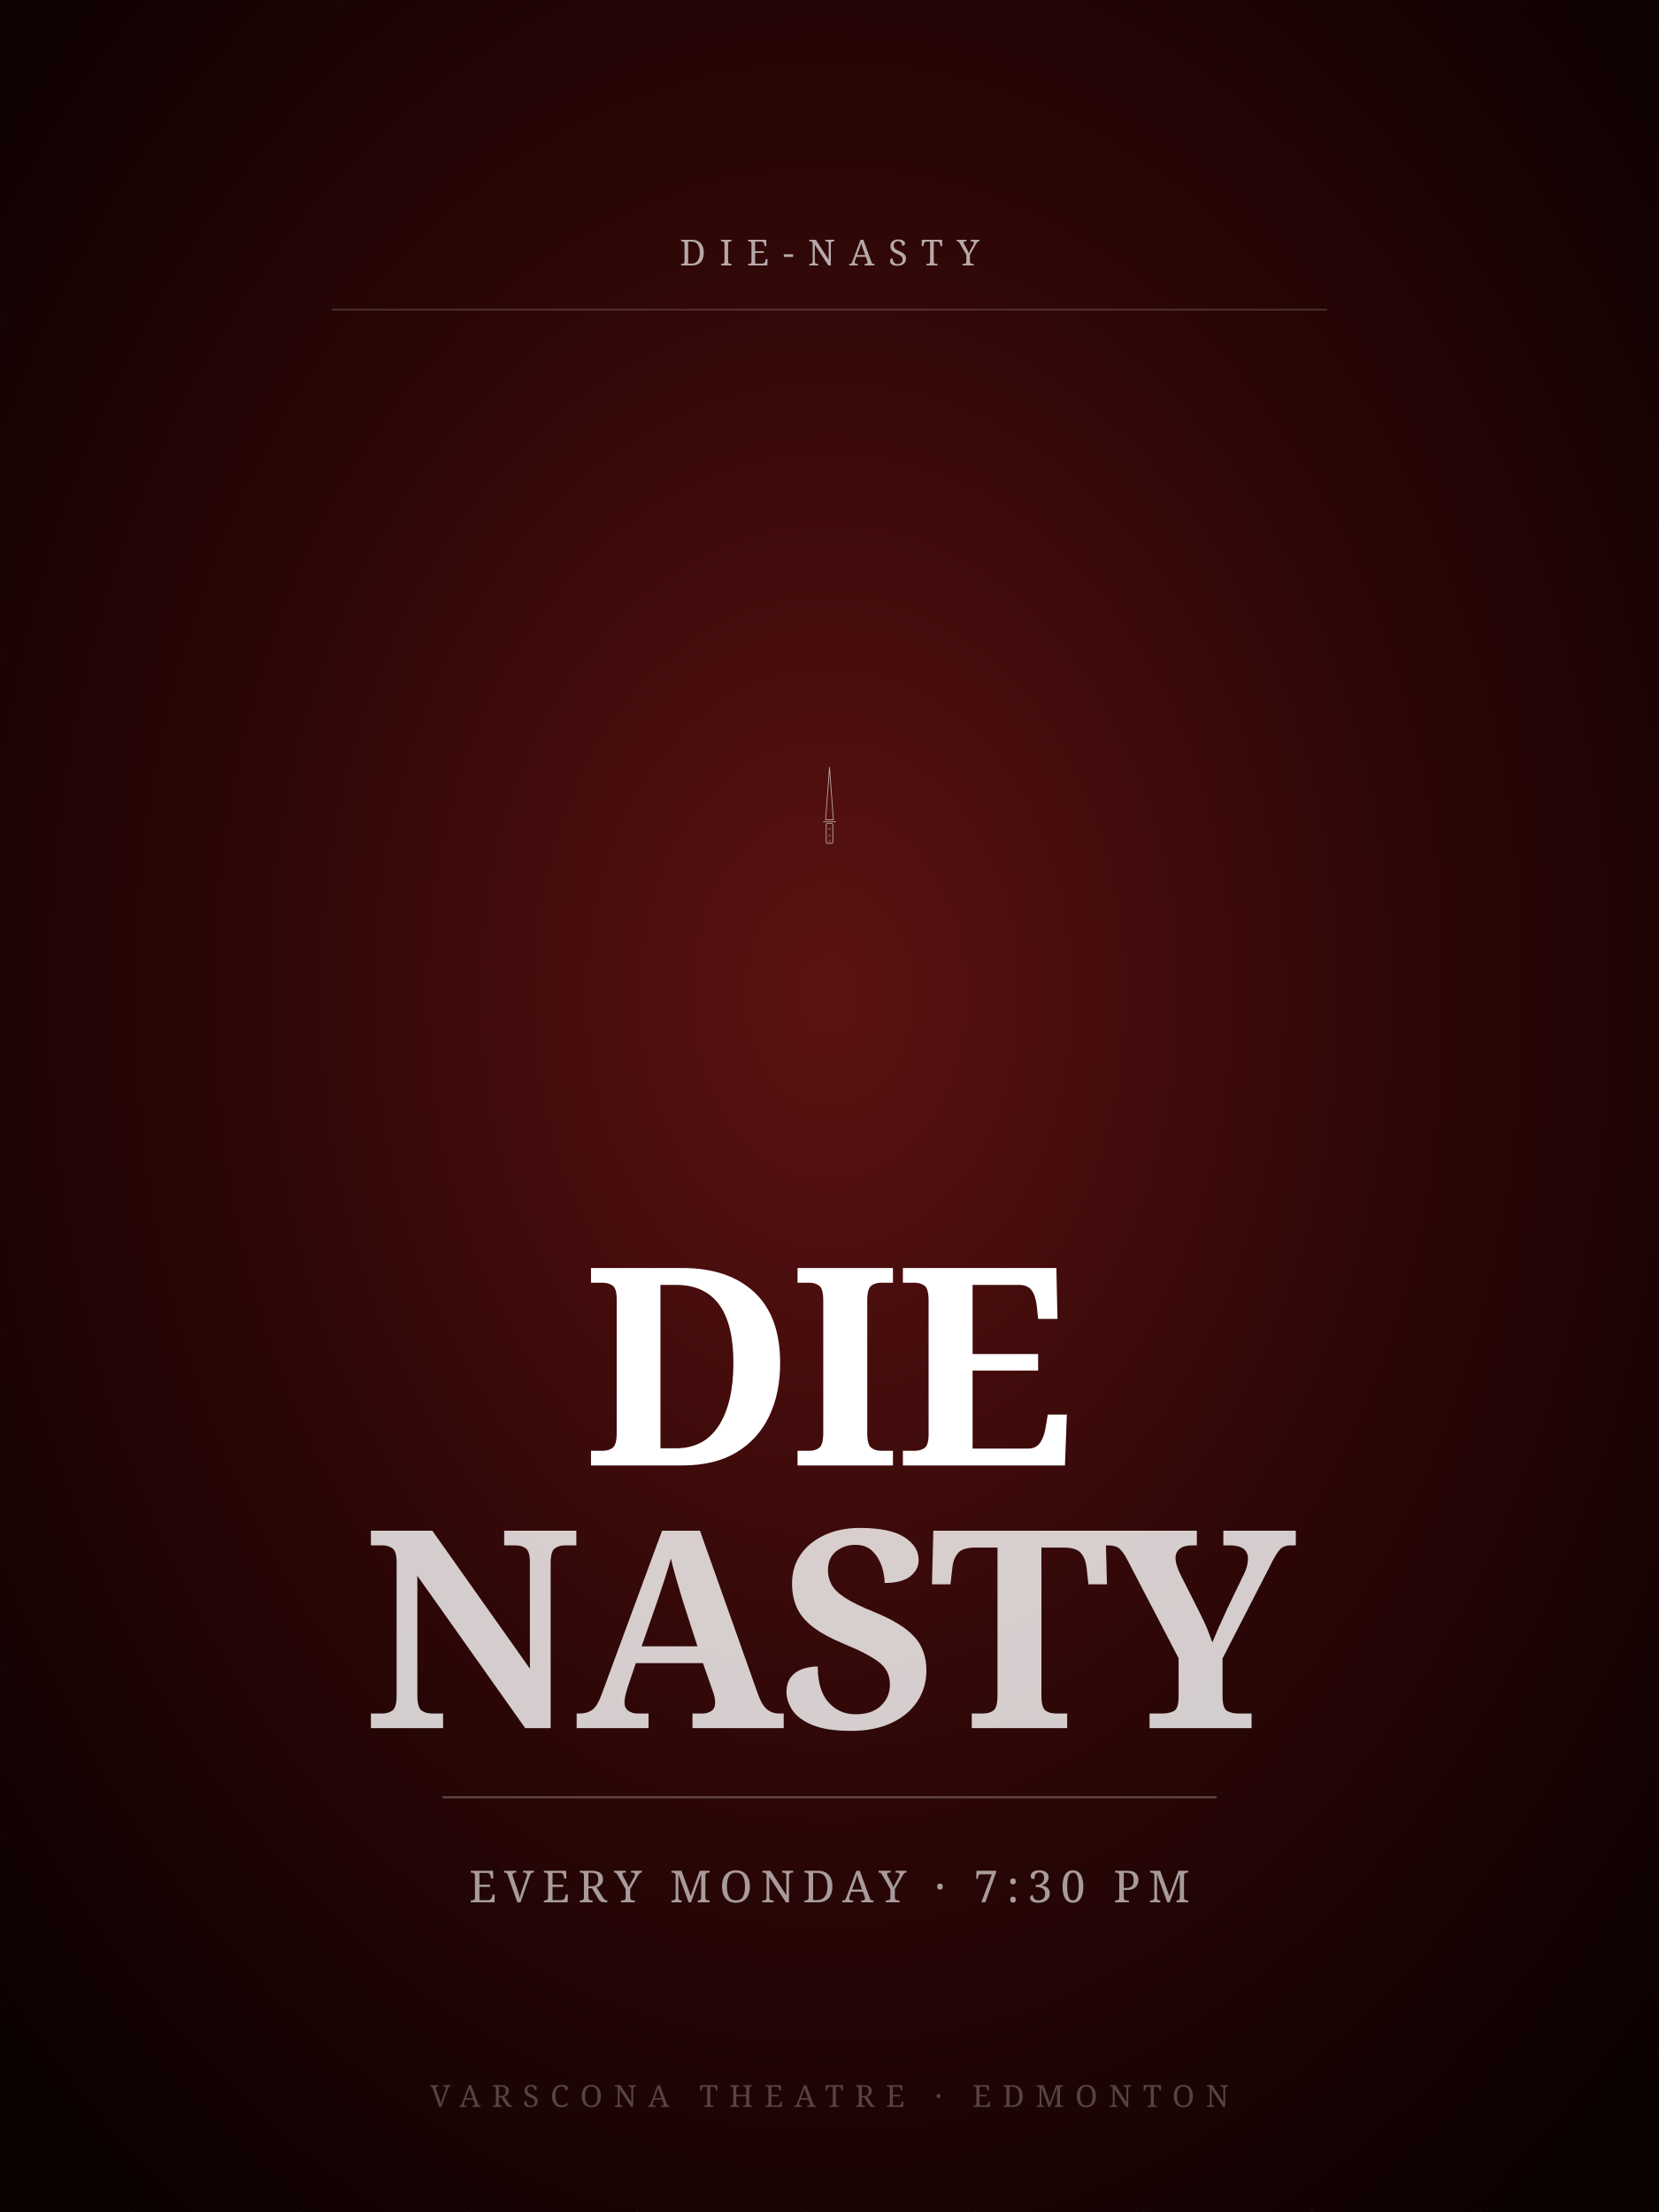
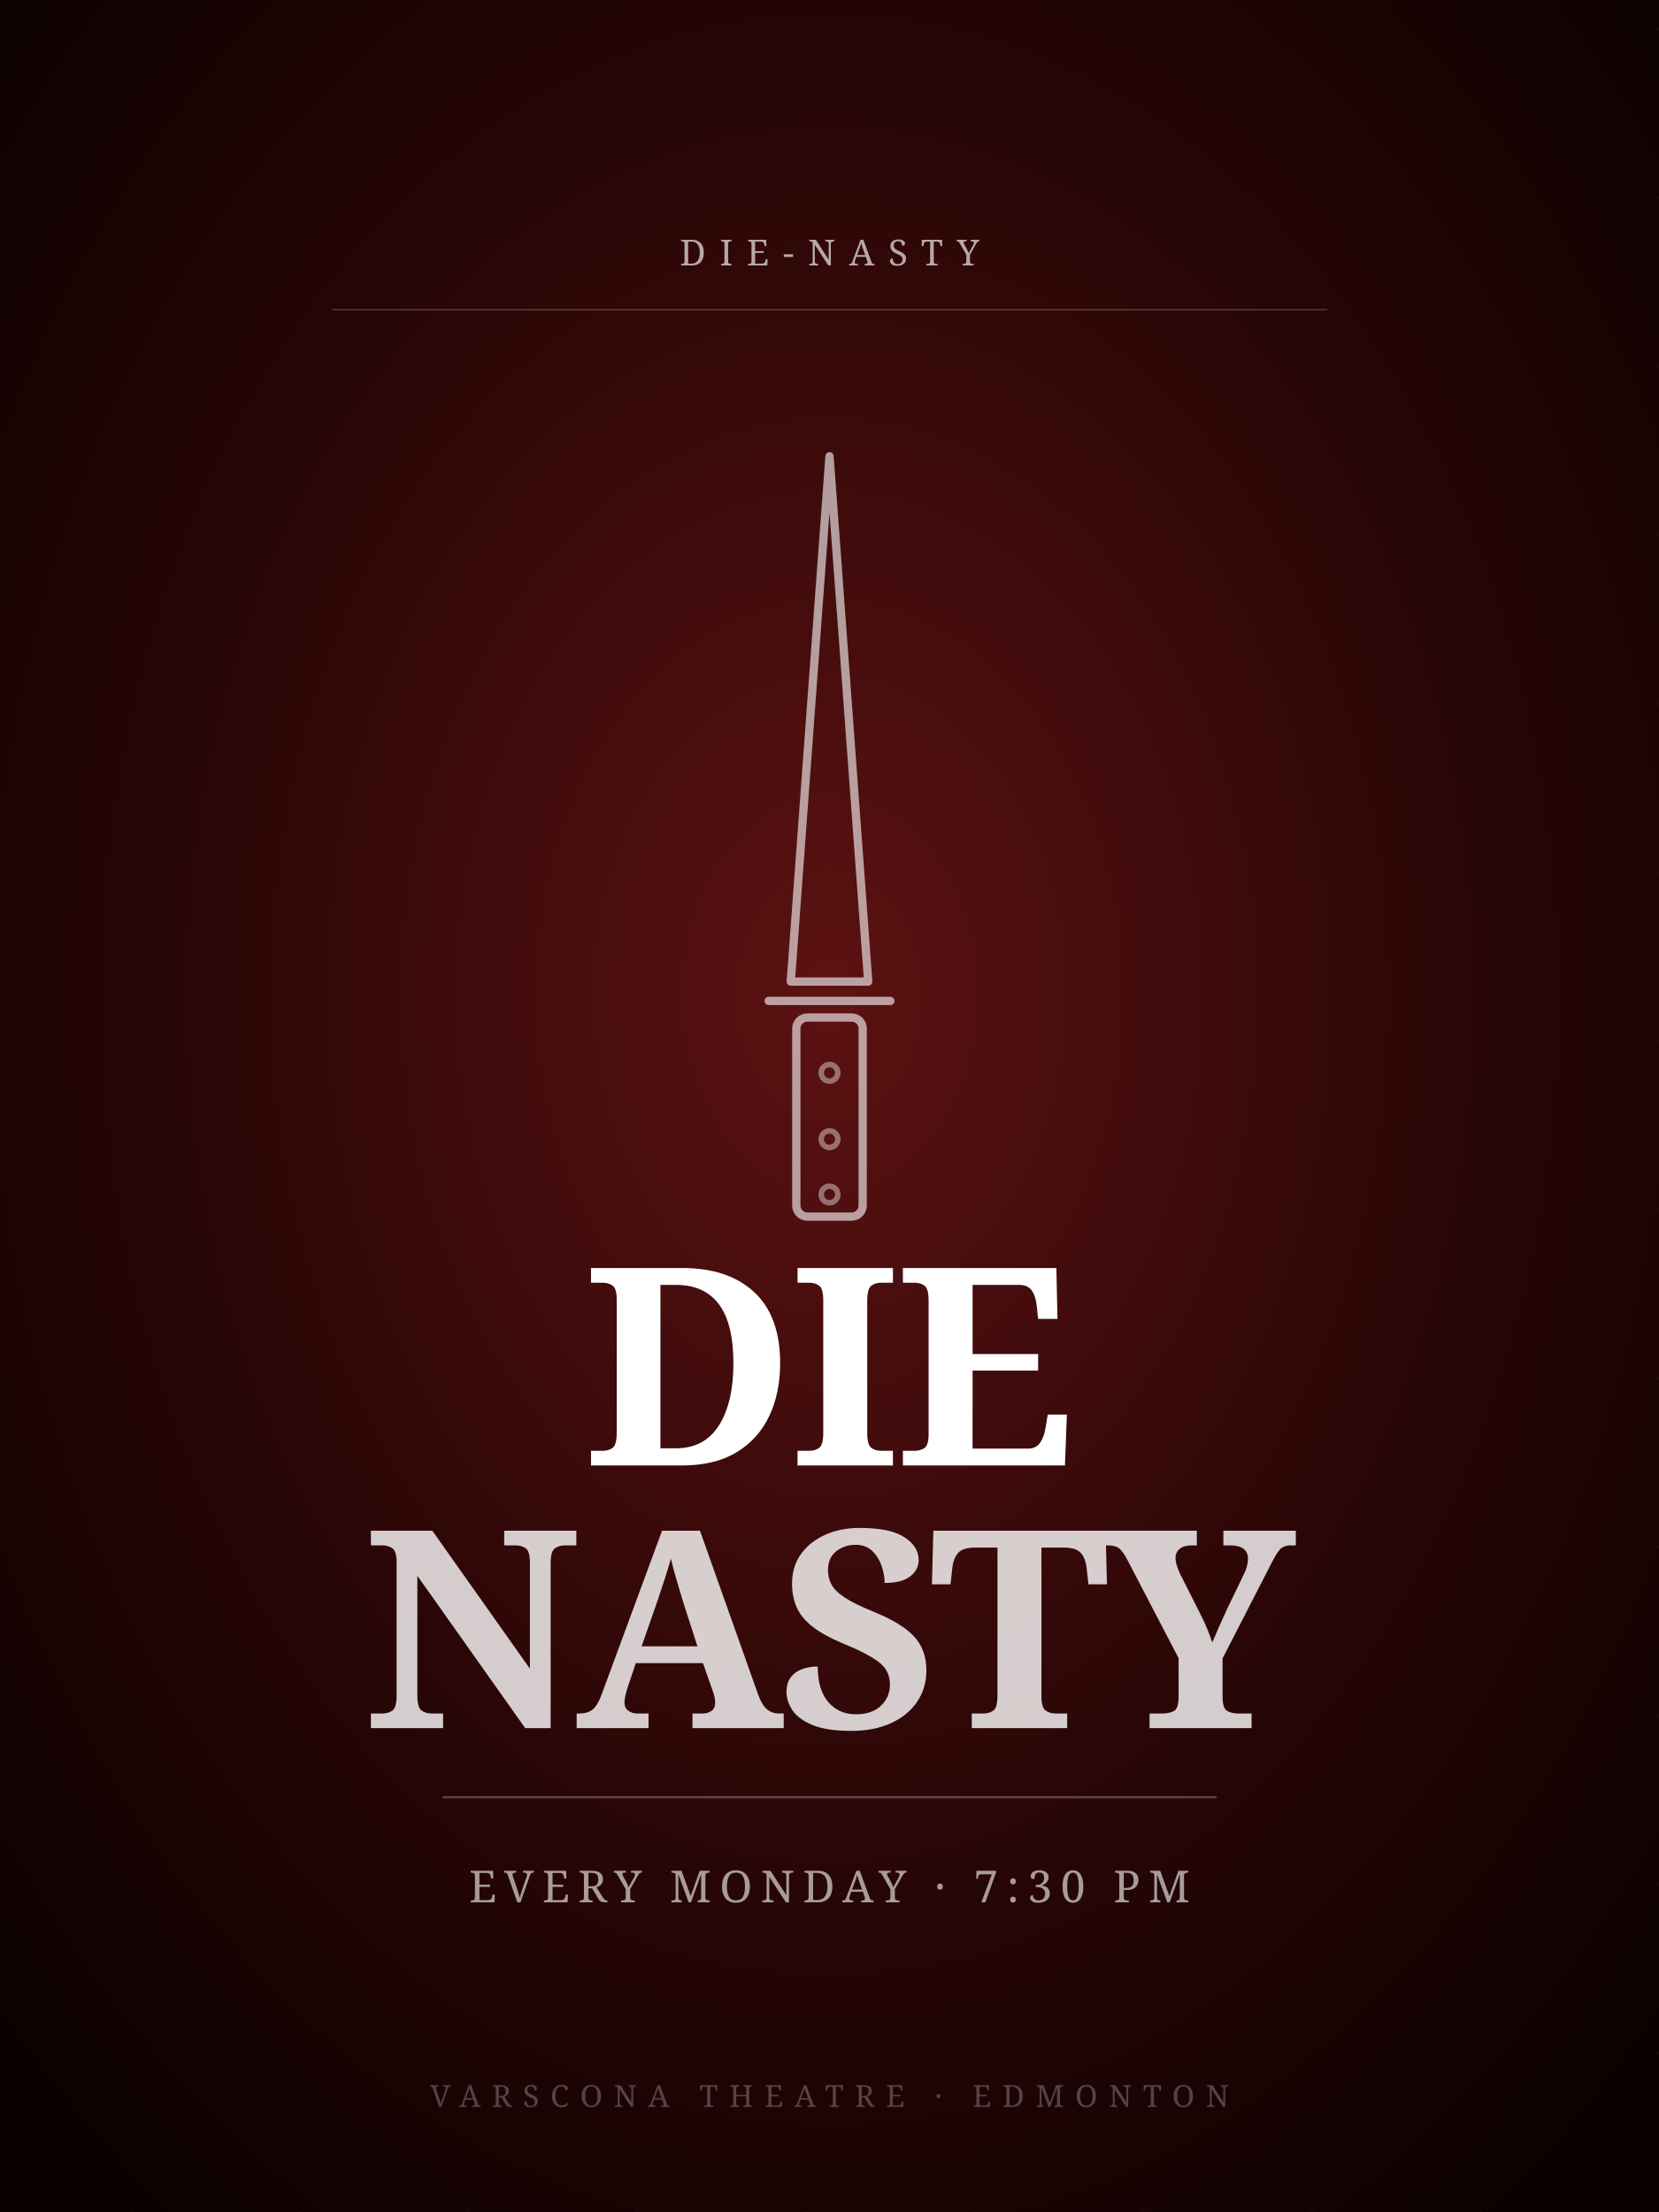
<svg xmlns="http://www.w3.org/2000/svg" viewBox="0 0 600 800" width="600" height="800">
  <defs>
    <radialGradient id="bg" cx="50%" cy="45%" r="70%">
      <stop offset="0%" stop-color="#5c1212" />
      <stop offset="55%" stop-color="#2a0606" />
      <stop offset="100%" stop-color="#0a0101" />
    </radialGradient>
  </defs>
  <rect width="600" height="800" fill="url(#bg)" />
  <rect width="600" height="800" fill="none" stroke="#ffffff" stroke-width="0.4" stroke-dasharray="1,60" stroke-opacity="0.05" />
-   <g fill="none" stroke="#ffffff" stroke-linecap="round" stroke-linejoin="round" vector-effect="non-scaling-stroke" transform="translate(300,290) scale(0.1) translate(-300,-290)">
+   <g fill="none" stroke="#ffffff" stroke-linecap="round" stroke-linejoin="round">
    <path d="M300,165 L286,355 L314,355 Z" stroke-width="3" stroke-opacity="0.6" />
    <line x1="278" y1="362" x2="322" y2="362" stroke-width="3" stroke-opacity="0.6" />
    <rect x="288" y="368" width="24" height="72" rx="4" stroke-width="3" stroke-opacity="0.6" />
    <circle cx="300" cy="388" r="3" stroke-width="2" stroke-opacity="0.4" />
    <circle cx="300" cy="412" r="3" stroke-width="2" stroke-opacity="0.4" />
    <circle cx="300" cy="432" r="3" stroke-width="2" stroke-opacity="0.4" />
  </g>
  <text x="300" y="96" font-family="Georgia, serif" font-size="13" fill="#ffffff" fill-opacity="0.65" text-anchor="middle" letter-spacing="5">DIE-NASTY</text>
  <line x1="120" y1="112" x2="480" y2="112" stroke="#ffffff" stroke-width="0.5" stroke-opacity="0.2" />
  <text x="300" y="530" font-family="Georgia, serif" font-size="100" font-weight="bold" fill="#ffffff" text-anchor="middle" letter-spacing="-2">DIE</text>
  <text x="300" y="625" font-family="Georgia, serif" font-size="100" font-weight="bold" fill="#ffffff" fill-opacity="0.8" text-anchor="middle" letter-spacing="-2">NASTY</text>
  <line x1="160" y1="650" x2="440" y2="650" stroke="#ffffff" stroke-width="0.8" stroke-opacity="0.25" />
  <text x="300" y="688" font-family="Georgia, serif" font-size="16" fill="#ffffff" fill-opacity="0.6" text-anchor="middle" letter-spacing="3">EVERY MONDAY · 7:30 PM</text>
  <text x="300" y="762" font-family="Georgia, serif" font-size="11" fill="#ffffff" fill-opacity="0.25" text-anchor="middle" letter-spacing="4">VARSCONA THEATRE · EDMONTON</text>
</svg>
